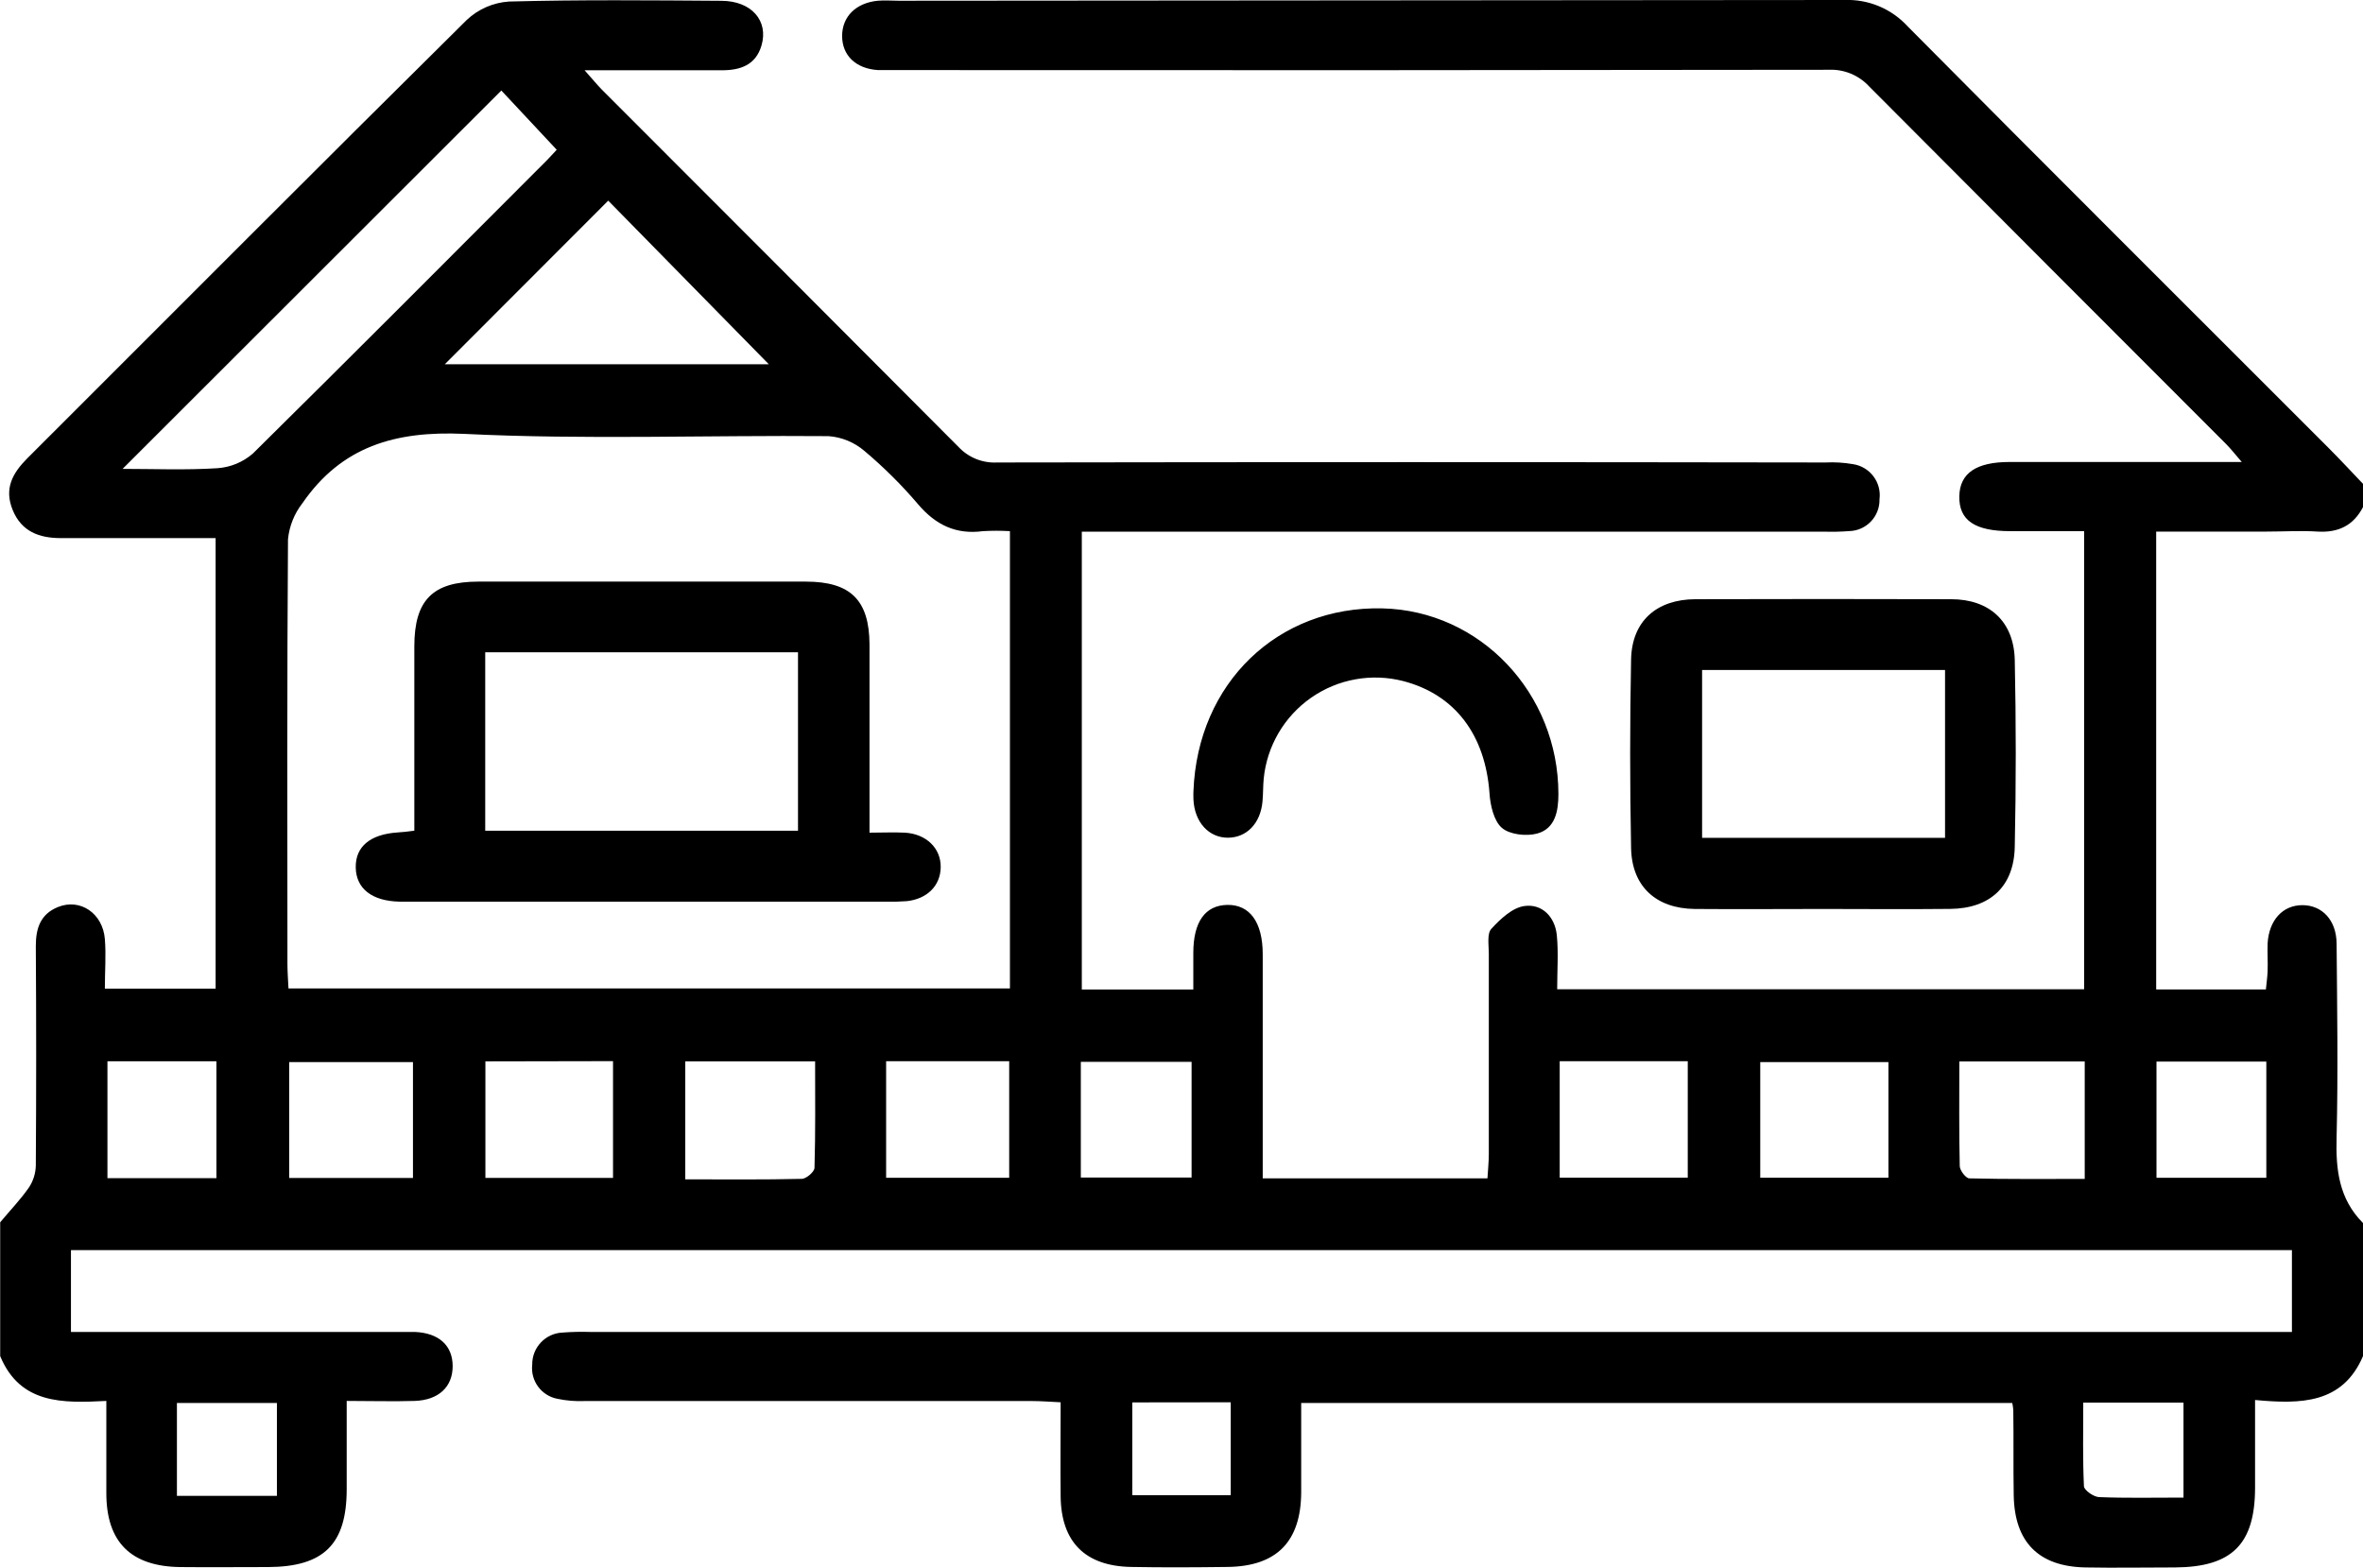
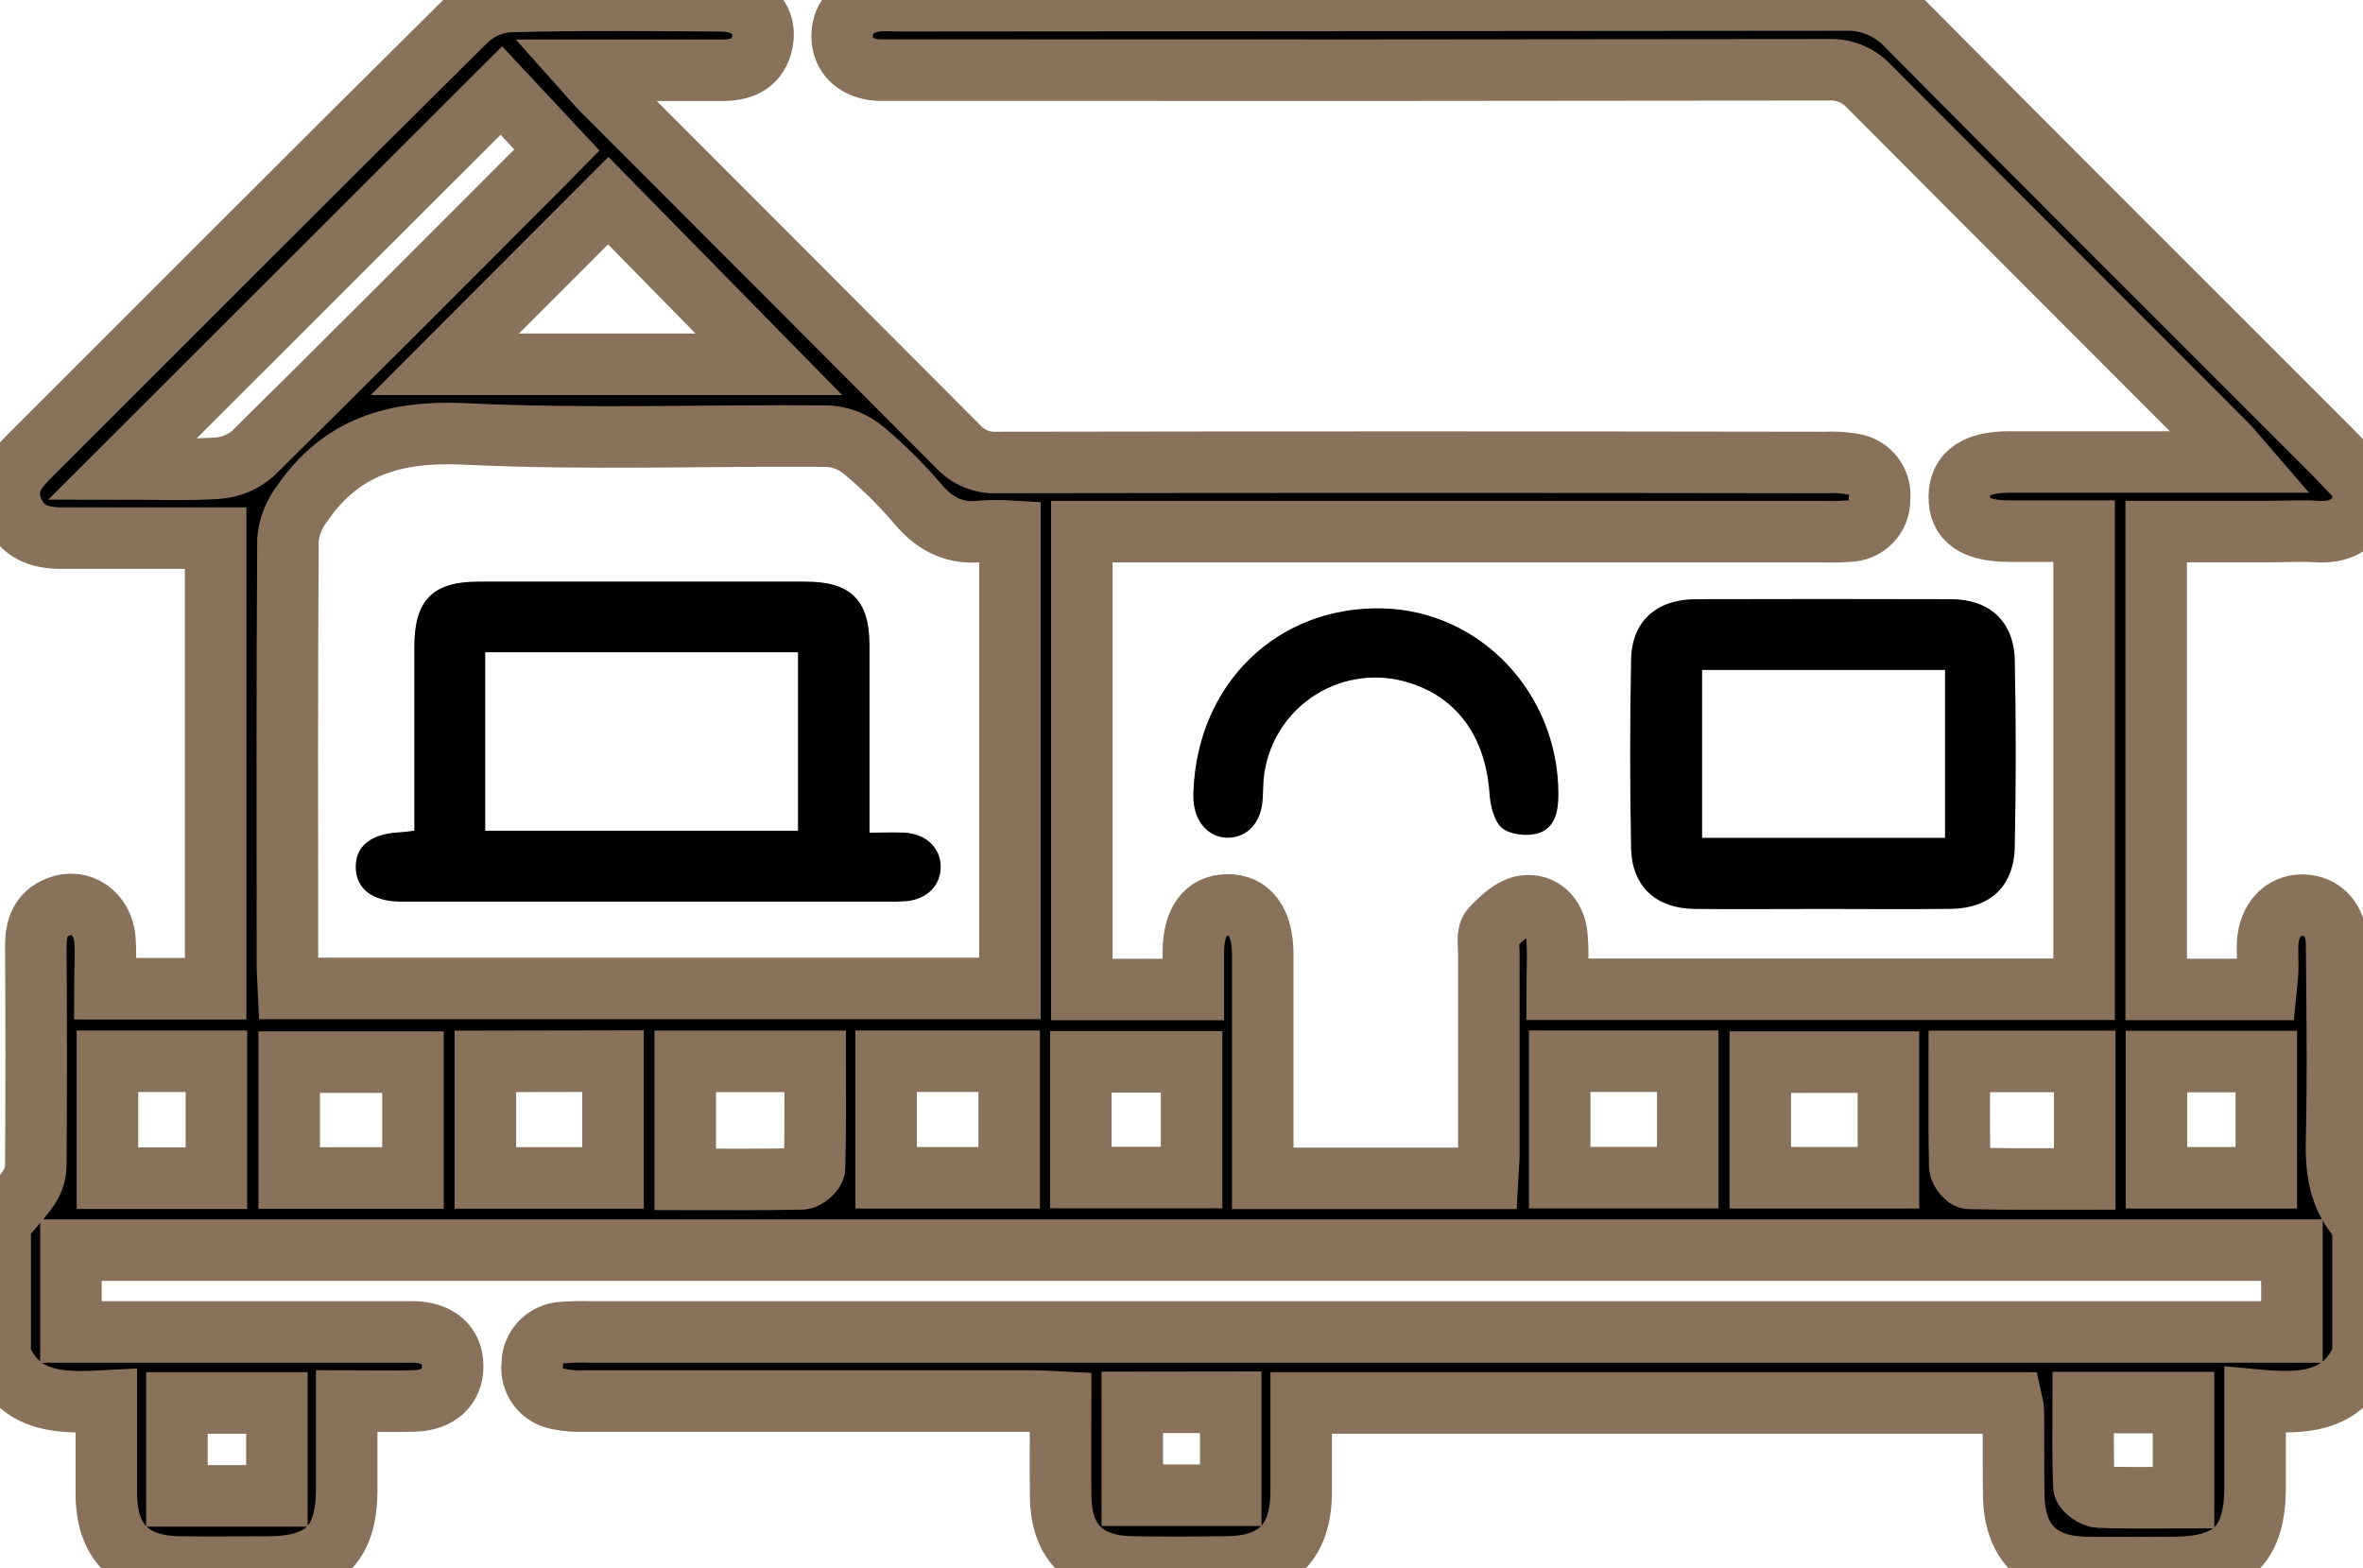
<svg xmlns="http://www.w3.org/2000/svg" viewBox="0 0 384 254.75" id="bungalow_category">
-   <path d="M384 220.39c-3.32 7.76-10.1 7.82-17.54 7.13v14.21c0 9.23-3.75 12.94-13 13-4.88 0-9.75.09-14.62 0-7.56-.16-11.47-4.12-11.6-11.72-.08-4.62 0-9.25-.07-13.87A7.53 7.53 0 0 0 327 228H211.45v14.55c-.05 8-4 12-11.95 12.1-5.24.07-10.5.1-15.74 0-7.43-.15-11.31-4.08-11.4-11.43-.06-5 0-10 0-15.33-1.73-.08-3.17-.2-4.61-.2H95.01a17.82 17.82 0 0 1-4.45-.37 5.07 5.07 0 0 1-4.07-5.55 5.15 5.15 0 0 1 4.93-5.21 41.94 41.94 0 0 1 4.49-.1h276.54v-13.3H11.53v13.3h55.89c3.91.17 6.15 2.21 6.14 5.58s-2.29 5.49-6.16 5.63c-3.49.11-7 0-11.06 0v14.32c0 9-3.74 12.65-12.81 12.68-4.75 0-9.5.05-14.25 0-8-.1-12-4.06-12-12v-15c-7.11.37-14 .54-17.25-7.28v-21.75C1.58 196.77 3.3 195 4.69 193a6.73 6.73 0 0 0 1.13-3.62q.12-17.82 0-35.63c0-2.87.73-5.18 3.59-6.34 3.61-1.47 7.29 1 7.63 5.2.21 2.59 0 5.21 0 8.07h18V87.45H9.9c-3.53 0-6.41-1.06-7.84-4.57s0-6 2.37-8.39C28.22 50.73 51.94 26.9 75.84 3.25a11.1 11.1 0 0 1 6.86-3c11.49-.31 23-.2 34.49-.12 4.94 0 7.75 3.26 6.55 7.29-.94 3.15-3.42 4-6.43 4H95c1.28 1.43 2 2.32 2.78 3.12q29 29 58 58.11a8 8 0 0 0 6.25 2.51q67.3-.11 134.61 0a20.1 20.1 0 0 1 4.47.27 5.11 5.11 0 0 1 4.32 5.71 5.05 5.05 0 0 1-4.92 5.17 37.67 37.67 0 0 1-4.12.09H175.8v74.41h18.12v-5.94c0-5.08 1.94-7.75 5.53-7.81s5.74 2.73 5.75 8v36.44h36.52c.07-1.31.22-2.62.22-3.93v-32.62c0-1.37-.32-3.2.41-4 1.46-1.6 3.43-3.45 5.39-3.71 2.86-.39 4.95 1.76 5.25 4.74.28 2.82.06 5.7.06 8.79h85.63V86.32h-12c-5.79 0-8.37-1.78-8.28-5.7.08-3.72 2.75-5.54 8.17-5.54h37.73c-1.16-1.34-1.81-2.18-2.56-2.93q-29-29-58-58.11a8.41 8.41 0 0 0-6.56-2.7q-75.37.11-150.75.05h-3.75c-3.6-.23-5.82-2.37-5.83-5.53s2.26-5.4 5.8-5.74c1.12-.1 2.25 0 3.37 0Q222.9.07 299.76 0A13.22 13.22 0 0 1 310 4.28c22.7 22.9 45.56 45.65 68.35 68.46 1.93 1.93 3.78 3.93 5.66 5.9v3.75c-1.55 3-4 4.2-7.37 4-2.74-.18-5.5 0-8.25 0h-18v74.41h17.83c.11-1.13.25-2.09.28-3 .05-1.5-.05-3 0-4.5.23-3.79 2.48-6.21 5.67-6.2s5.51 2.44 5.54 6.24c.09 10.5.25 21 0 31.5-.15 5.27.39 10 4.29 13.92ZM164.12 86.32a37.1 37.1 0 0 0-4.39 0c-4.37.58-7.66-1-10.51-4.34a74.29 74.29 0 0 0-8.76-8.71 10.11 10.11 0 0 0-5.81-2.39c-19.74-.17-39.53.6-59.23-.37C64.2 70 55.5 72.56 49.13 81.8a11.36 11.36 0 0 0-2.33 5.84c-.16 23-.11 46-.09 69 0 1.33.11 2.65.17 4h117.24ZM19.92 76.2c5 0 10.25.22 15.41-.11a9.78 9.78 0 0 0 5.78-2.4C57 58 72.79 42.15 88.58 26.34c.78-.77 1.5-1.61 1.89-2l-9-9.63Zm52.36-17h52.66l-26.1-26.59Zm39.08 113.29v19.17c6.49 0 12.71.07 18.92-.08.74 0 2.07-1.14 2.08-1.79.17-5.7.1-11.41.1-17.3Zm-32.48 0v18.94h20.74v-18.98Zm174.58 18.9h20.81v-18.93h-20.81Zm53.42-18.78h-20.83v18.79h20.83Zm-239.77 0H47v18.83h20.11Zm76.89 18.8h20v-18.95h-20Zm194.78-18.91H318.4c0 5.84-.06 11.45.07 17 0 .7 1 2 1.55 2 6.21.15 12.42.09 18.76.09Zm-163.14 18.87h18v-18.81h-18Zm-140.47.1v-19H17.46v19Zm333.12-18.95h-17.85v18.89h17.85Zm-13.46 70.86v-15.44h-16.29c0 4.68-.1 9.13.11 13.57 0 .66 1.57 1.75 2.44 1.79 4.34.18 8.7.08 13.74.08ZM45 228H28.75v15.1H45Zm139-.09V243h16v-15.11Z" />
+   <path stroke-width="10" stroke="#89725b" d="M384 220.39c-3.32 7.76-10.1 7.82-17.54 7.13v14.21c0 9.23-3.75 12.94-13 13-4.88 0-9.75.09-14.62 0-7.56-.16-11.47-4.12-11.6-11.72-.08-4.62 0-9.25-.07-13.87A7.53 7.53 0 0 0 327 228H211.45v14.55c-.05 8-4 12-11.95 12.1-5.24.07-10.5.1-15.74 0-7.43-.15-11.31-4.08-11.4-11.43-.06-5 0-10 0-15.33-1.73-.08-3.17-.2-4.61-.2H95.01a17.82 17.82 0 0 1-4.45-.37 5.07 5.07 0 0 1-4.07-5.55 5.15 5.15 0 0 1 4.93-5.21 41.94 41.94 0 0 1 4.49-.1h276.54v-13.3H11.53v13.3h55.89c3.91.17 6.15 2.21 6.14 5.58s-2.29 5.49-6.16 5.63c-3.49.11-7 0-11.06 0v14.32c0 9-3.74 12.65-12.81 12.68-4.75 0-9.5.05-14.25 0-8-.1-12-4.06-12-12v-15c-7.11.37-14 .54-17.25-7.28v-21.75C1.58 196.77 3.3 195 4.69 193a6.73 6.73 0 0 0 1.13-3.62q.12-17.82 0-35.63c0-2.87.73-5.18 3.59-6.34 3.61-1.47 7.29 1 7.63 5.2.21 2.59 0 5.21 0 8.07h18V87.45H9.9c-3.53 0-6.41-1.06-7.84-4.57s0-6 2.37-8.39C28.22 50.73 51.94 26.9 75.84 3.25a11.1 11.1 0 0 1 6.86-3c11.49-.31 23-.2 34.49-.12 4.94 0 7.75 3.26 6.55 7.29-.94 3.15-3.42 4-6.43 4H95c1.28 1.43 2 2.32 2.78 3.12q29 29 58 58.11a8 8 0 0 0 6.25 2.51q67.3-.11 134.61 0a20.1 20.1 0 0 1 4.47.27 5.11 5.11 0 0 1 4.32 5.71 5.05 5.05 0 0 1-4.92 5.17 37.67 37.67 0 0 1-4.12.09H175.8v74.41h18.12v-5.94c0-5.08 1.94-7.75 5.53-7.81s5.74 2.73 5.75 8v36.44h36.52c.07-1.31.22-2.62.22-3.93v-32.62c0-1.37-.32-3.2.41-4 1.46-1.6 3.43-3.45 5.39-3.71 2.86-.39 4.95 1.76 5.25 4.74.28 2.82.06 5.7.06 8.79h85.63V86.32h-12c-5.79 0-8.37-1.78-8.28-5.7.08-3.72 2.75-5.54 8.17-5.54h37.73c-1.16-1.34-1.81-2.18-2.56-2.93q-29-29-58-58.11a8.41 8.41 0 0 0-6.56-2.7q-75.37.11-150.75.05h-3.75c-3.6-.23-5.82-2.37-5.83-5.53s2.26-5.4 5.8-5.74c1.12-.1 2.25 0 3.37 0Q222.9.07 299.76 0A13.22 13.22 0 0 1 310 4.28c22.7 22.9 45.56 45.65 68.35 68.46 1.93 1.93 3.78 3.93 5.66 5.9v3.75c-1.55 3-4 4.2-7.37 4-2.74-.18-5.5 0-8.25 0h-18v74.41h17.83c.11-1.13.25-2.09.28-3 .05-1.5-.05-3 0-4.5.23-3.79 2.48-6.21 5.67-6.2s5.51 2.44 5.54 6.24c.09 10.5.25 21 0 31.5-.15 5.27.39 10 4.29 13.92ZM164.12 86.32a37.1 37.1 0 0 0-4.39 0c-4.37.58-7.66-1-10.51-4.34a74.29 74.29 0 0 0-8.76-8.71 10.11 10.11 0 0 0-5.81-2.39c-19.74-.17-39.53.6-59.23-.37C64.2 70 55.5 72.56 49.13 81.8a11.36 11.36 0 0 0-2.33 5.84c-.16 23-.11 46-.09 69 0 1.33.11 2.65.17 4h117.24ZM19.92 76.2c5 0 10.25.22 15.41-.11a9.78 9.78 0 0 0 5.78-2.4C57 58 72.79 42.15 88.58 26.34c.78-.77 1.5-1.61 1.89-2l-9-9.63Zm52.36-17h52.66l-26.1-26.59Zm39.08 113.29v19.17c6.49 0 12.71.07 18.92-.08.74 0 2.07-1.14 2.08-1.79.17-5.7.1-11.41.1-17.3Zm-32.48 0v18.94h20.74v-18.98Zm174.58 18.9h20.81v-18.93h-20.81Zm53.42-18.78h-20.83v18.79h20.83Zm-239.77 0H47v18.83h20.11Zm76.89 18.8h20v-18.95h-20Zm194.78-18.91H318.4c0 5.84-.06 11.45.07 17 0 .7 1 2 1.55 2 6.21.15 12.42.09 18.76.09Zm-163.14 18.87h18v-18.81h-18Zm-140.47.1v-19H17.46v19Zm333.12-18.95h-17.85v18.89h17.85Zm-13.46 70.86v-15.44h-16.29c0 4.68-.1 9.13.11 13.57 0 .66 1.57 1.75 2.44 1.79 4.34.18 8.7.08 13.74.08ZM45 228H28.75v15.1H45Zm139-.09V243h16v-15.11Z" />
  <path d="M296.4 147.72c-7 0-14 .06-21 0-6.27-.07-10.21-3.65-10.34-9.88q-.3-15.35 0-30.7c.14-6.2 4.14-9.73 10.44-9.76q20.79-.06 41.57 0c6.24 0 10.2 3.63 10.34 9.88q.32 15.15 0 30.32c-.11 6.47-4 10.06-10.48 10.13-6.8.07-13.67.02-20.53.01Zm19.68-38.84H276.6v27.28h39.48ZM193.94 128.61c.66-17.65 13.76-30.12 30.68-29.74 15.92.35 28.62 13.76 28.63 30.18 0 2.8-.53 5.61-3.44 6.41-1.77.48-4.48.18-5.76-.93s-1.88-3.66-2-5.64c-.69-9.45-5.58-16-14-18.2a18.22 18.22 0 0 0-22.69 15.84c-.12 1.25-.08 2.5-.2 3.75-.33 3.54-2.57 5.85-5.62 5.86s-5.42-2.46-5.6-6.22c-.03-.62 0-1.25 0-1.31ZM67.33 135v-29.95c0-7.53 3-10.52 10.38-10.53h53.24c7.27 0 10.31 3 10.35 10.21v30.59c2.12 0 3.94-.09 5.75 0 3.49.21 5.85 2.53 5.82 5.59s-2.24 5.19-5.51 5.54a31.6 31.6 0 0 1-3.37.08H64.88c-4.44-.11-7-2.11-7.07-5.53s2.36-5.43 6.85-5.72c.73-.03 1.46-.13 2.67-.28Zm11.52-29v29h50.83v-29Z" />
</svg>
